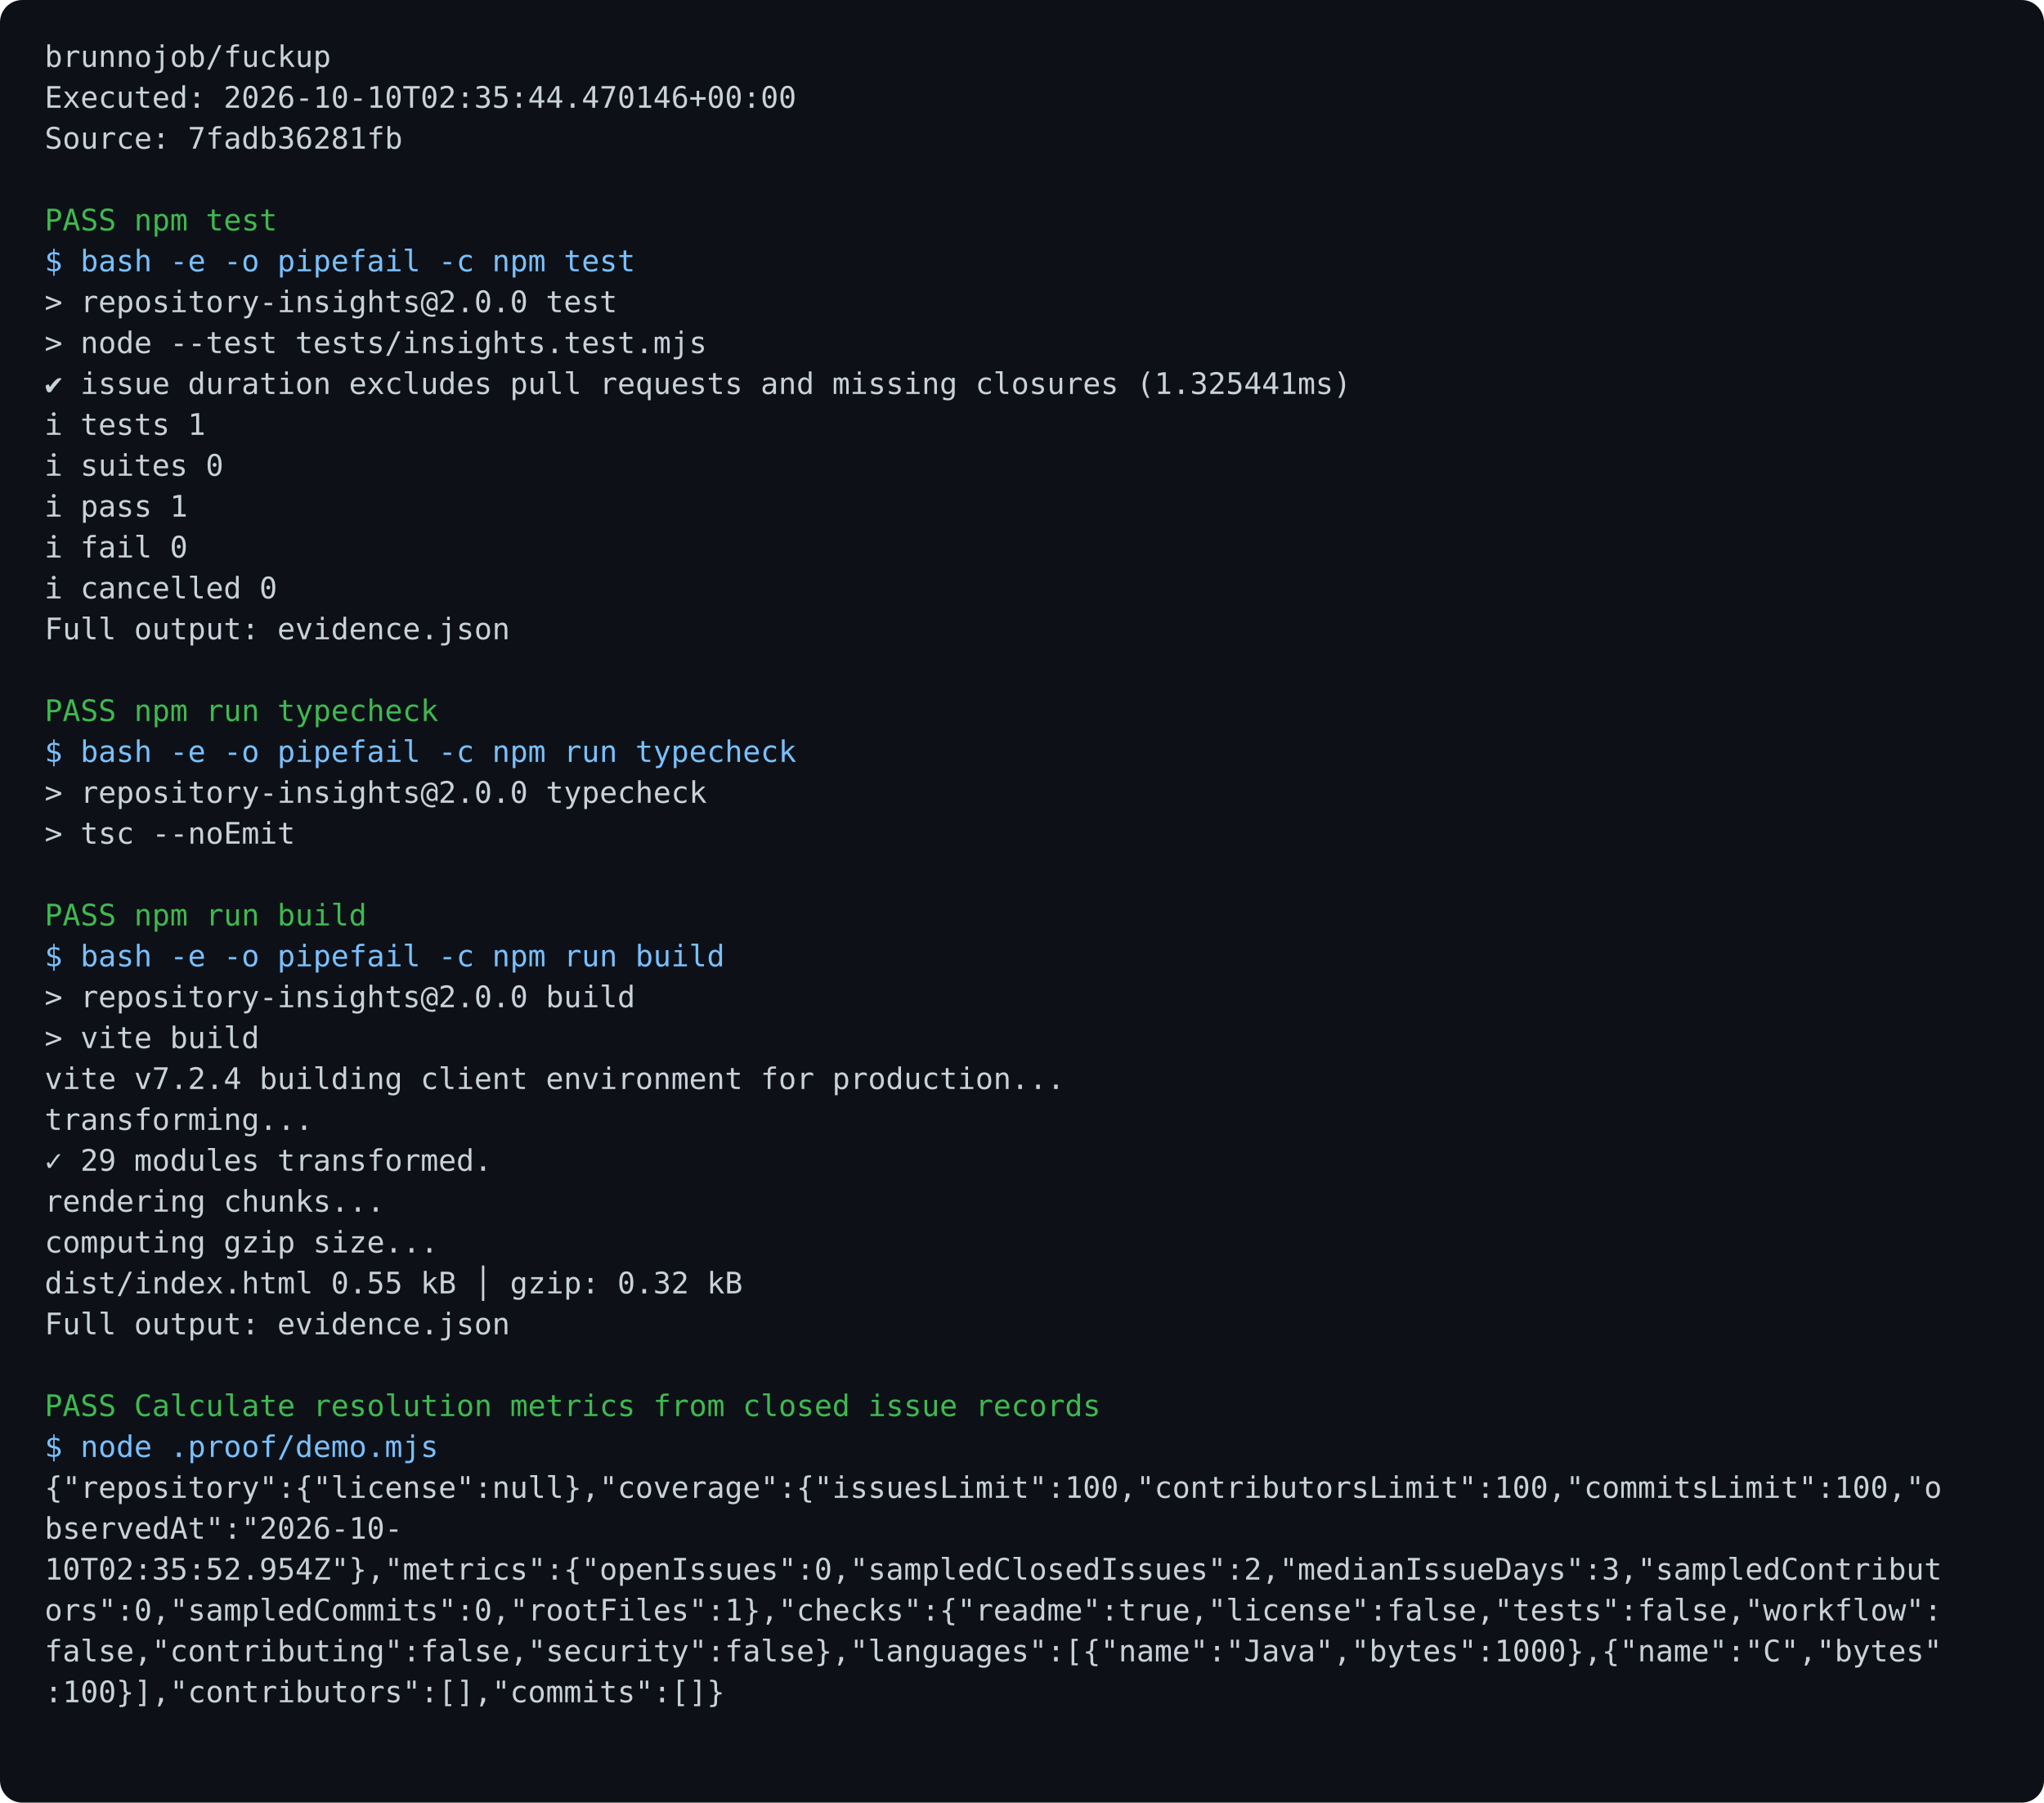
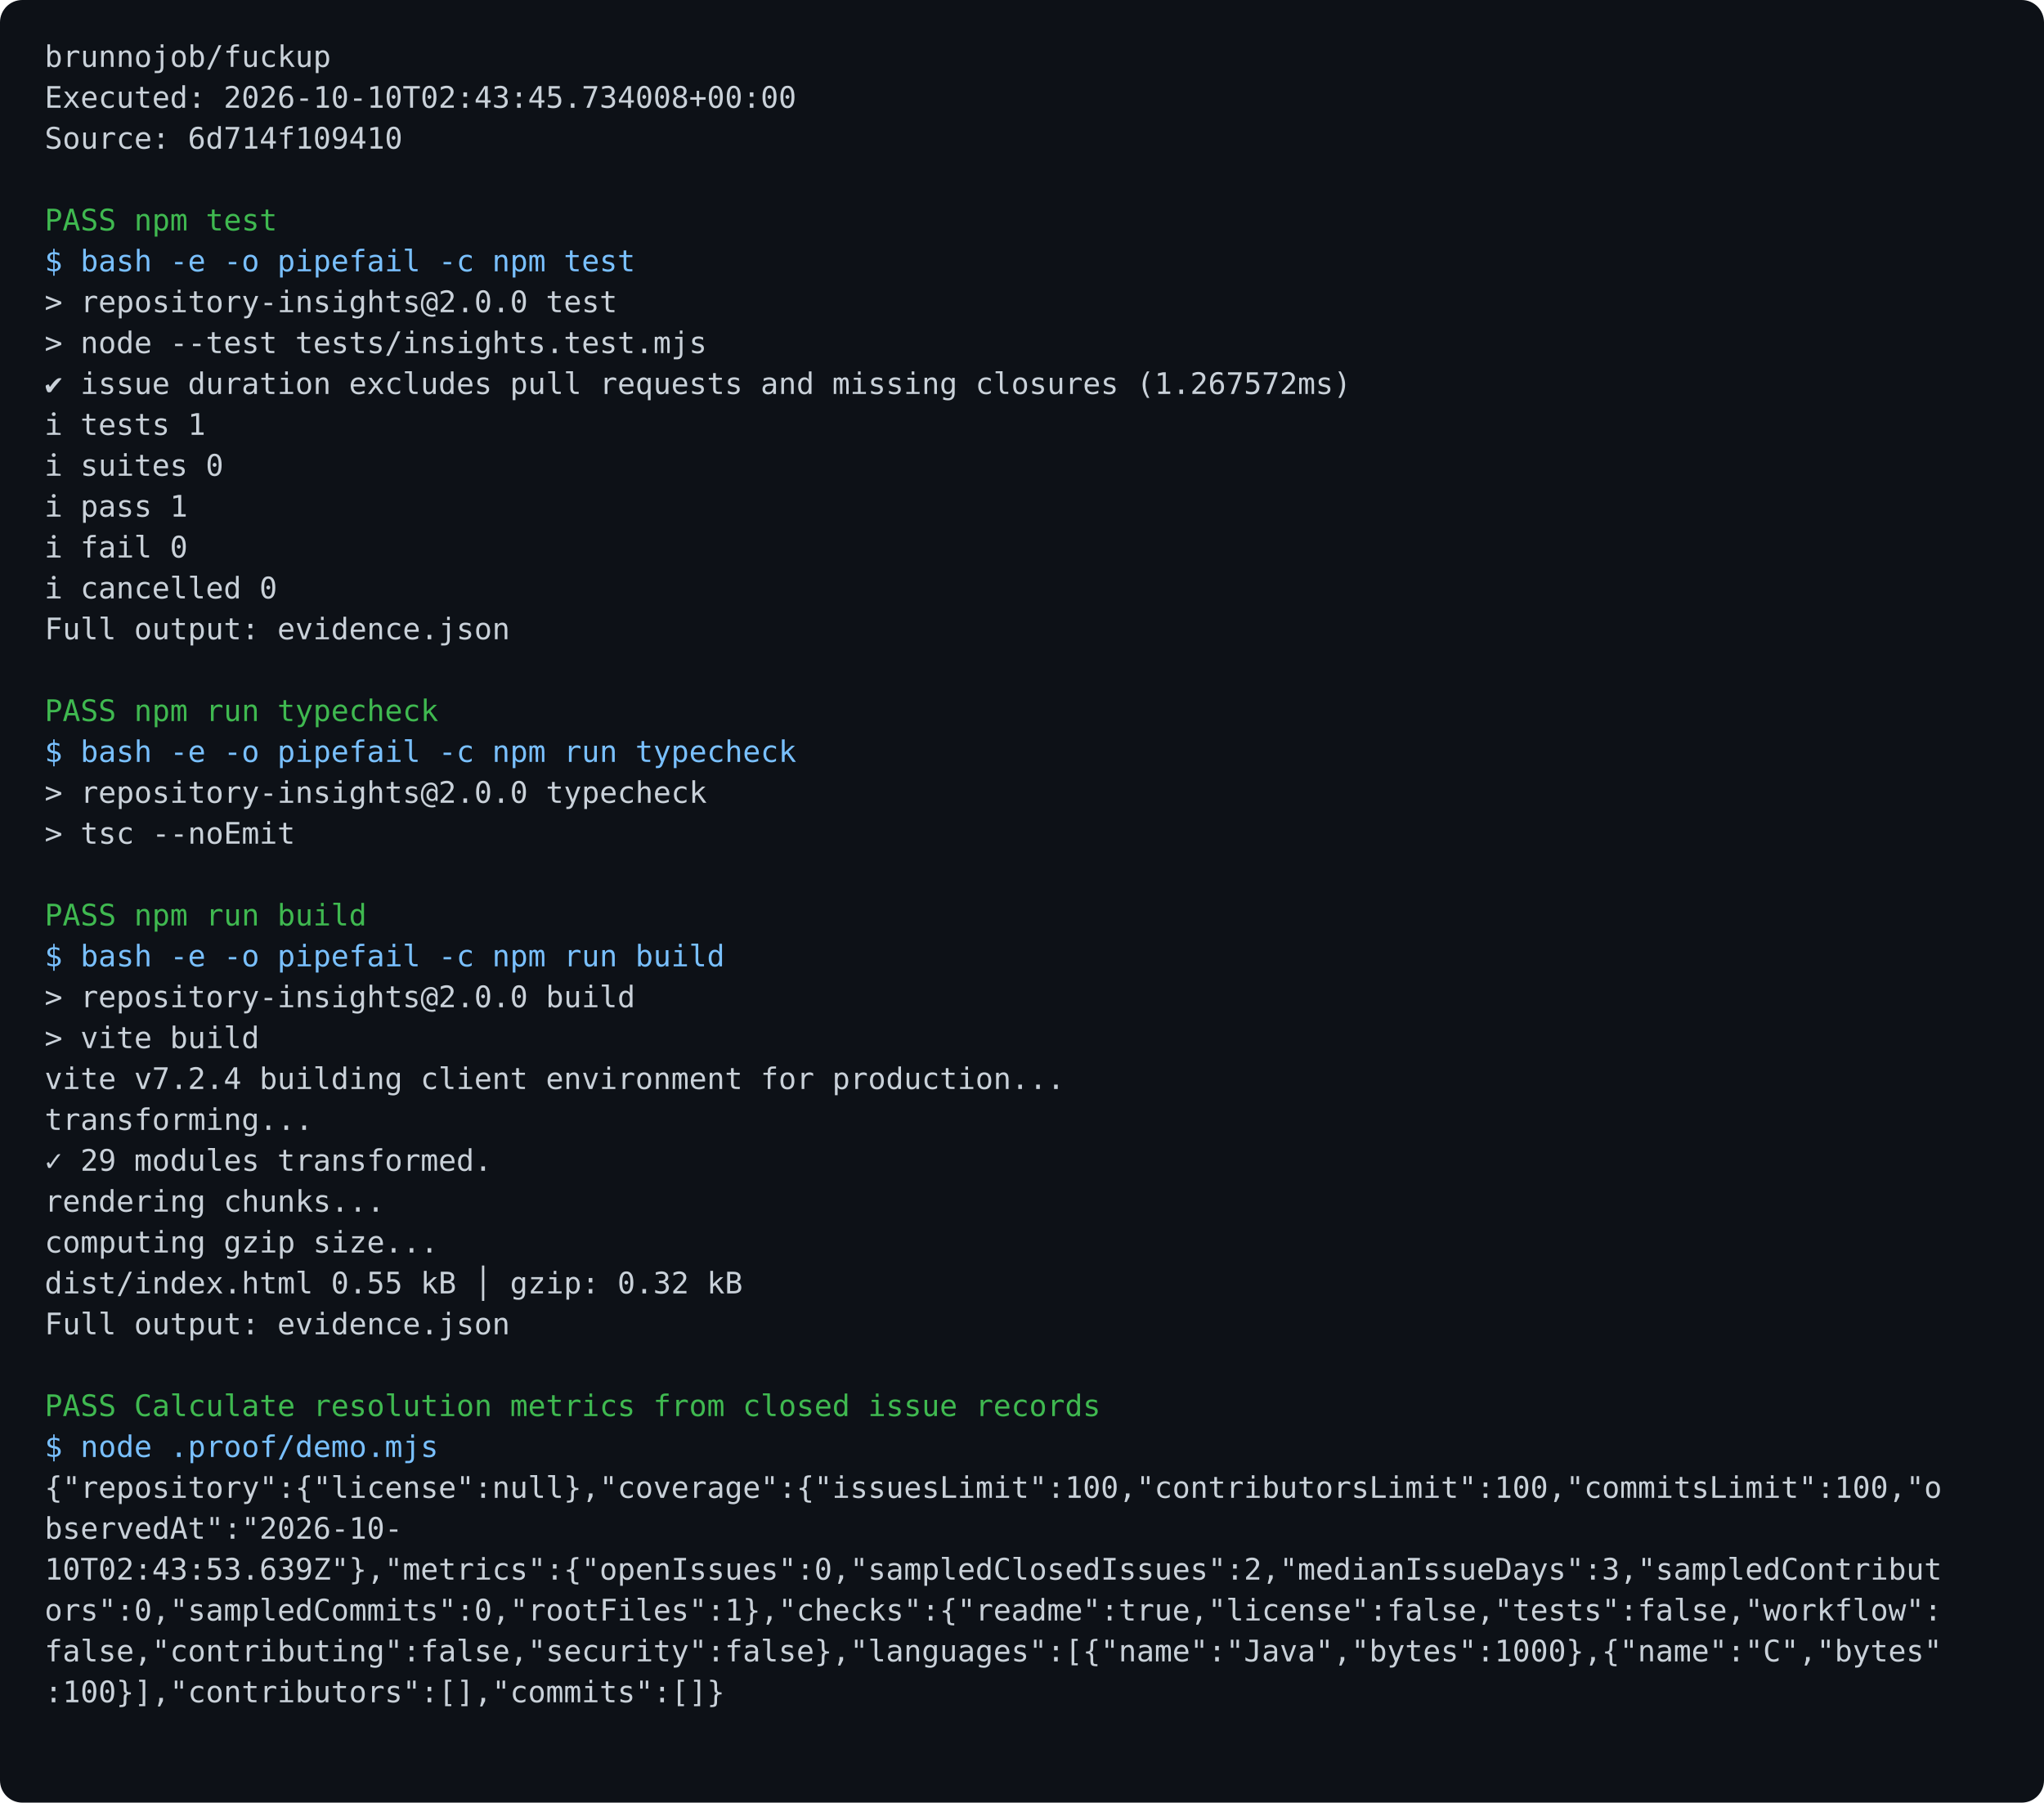
<svg xmlns="http://www.w3.org/2000/svg" width="1100" height="970" viewBox="0 0 1100 970">
  <rect width="1100" height="970" rx="12" fill="#0d1117" />
  <g font-family="monospace" font-size="16">
    <text x="24" y="36" fill="#c9d1d9">brunnojob/fuckup</text>
-     <text x="24" y="58" fill="#c9d1d9">Executed: 2026-10-10T02:35:44.470146+00:00</text>
-     <text x="24" y="80" fill="#c9d1d9">Source: 7fadb36281fb</text>
+     <text x="24" y="58" fill="#c9d1d9">Executed: 2026-10-10T02:43:45.734008+00:00</text>
+     <text x="24" y="80" fill="#c9d1d9">Source: 6d714f109410</text>
    <text x="24" y="102" fill="#c9d1d9" />
    <text x="24" y="124" fill="#3fb950">PASS npm test</text>
    <text x="24" y="146" fill="#79c0ff">$ bash -e -o pipefail -c npm test</text>
    <text x="24" y="168" fill="#c9d1d9">&gt; repository-insights@2.0.0 test</text>
    <text x="24" y="190" fill="#c9d1d9">&gt; node --test tests/insights.test.mjs</text>
-     <text x="24" y="212" fill="#c9d1d9">✔ issue duration excludes pull requests and missing closures (1.325441ms)</text>
+     <text x="24" y="212" fill="#c9d1d9">✔ issue duration excludes pull requests and missing closures (1.267572ms)</text>
    <text x="24" y="234" fill="#c9d1d9">ℹ tests 1</text>
    <text x="24" y="256" fill="#c9d1d9">ℹ suites 0</text>
    <text x="24" y="278" fill="#c9d1d9">ℹ pass 1</text>
    <text x="24" y="300" fill="#c9d1d9">ℹ fail 0</text>
    <text x="24" y="322" fill="#c9d1d9">ℹ cancelled 0</text>
    <text x="24" y="344" fill="#c9d1d9">Full output: evidence.json</text>
    <text x="24" y="366" fill="#c9d1d9" />
    <text x="24" y="388" fill="#3fb950">PASS npm run typecheck</text>
    <text x="24" y="410" fill="#79c0ff">$ bash -e -o pipefail -c npm run typecheck</text>
    <text x="24" y="432" fill="#c9d1d9">&gt; repository-insights@2.0.0 typecheck</text>
    <text x="24" y="454" fill="#c9d1d9">&gt; tsc --noEmit</text>
    <text x="24" y="476" fill="#c9d1d9" />
    <text x="24" y="498" fill="#3fb950">PASS npm run build</text>
    <text x="24" y="520" fill="#79c0ff">$ bash -e -o pipefail -c npm run build</text>
    <text x="24" y="542" fill="#c9d1d9">&gt; repository-insights@2.0.0 build</text>
    <text x="24" y="564" fill="#c9d1d9">&gt; vite build</text>
    <text x="24" y="586" fill="#c9d1d9">vite v7.2.4 building client environment for production...</text>
    <text x="24" y="608" fill="#c9d1d9">transforming...</text>
    <text x="24" y="630" fill="#c9d1d9">✓ 29 modules transformed.</text>
    <text x="24" y="652" fill="#c9d1d9">rendering chunks...</text>
    <text x="24" y="674" fill="#c9d1d9">computing gzip size...</text>
    <text x="24" y="696" fill="#c9d1d9">dist/index.html                   0.55 kB │ gzip:  0.32 kB</text>
    <text x="24" y="718" fill="#c9d1d9">Full output: evidence.json</text>
    <text x="24" y="740" fill="#c9d1d9" />
    <text x="24" y="762" fill="#3fb950">PASS Calculate resolution metrics from closed issue records</text>
    <text x="24" y="784" fill="#79c0ff">$ node .proof/demo.mjs</text>
    <text x="24" y="806" fill="#c9d1d9">{"repository":{"license":null},"coverage":{"issuesLimit":100,"contributorsLimit":100,"commitsLimit":100,"o</text>
    <text x="24" y="828" fill="#c9d1d9">bservedAt":"2026-10-</text>
-     <text x="24" y="850" fill="#c9d1d9">10T02:35:52.954Z"},"metrics":{"openIssues":0,"sampledClosedIssues":2,"medianIssueDays":3,"sampledContribut</text>
+     <text x="24" y="850" fill="#c9d1d9">10T02:43:53.639Z"},"metrics":{"openIssues":0,"sampledClosedIssues":2,"medianIssueDays":3,"sampledContribut</text>
    <text x="24" y="872" fill="#c9d1d9">ors":0,"sampledCommits":0,"rootFiles":1},"checks":{"readme":true,"license":false,"tests":false,"workflow":</text>
    <text x="24" y="894" fill="#c9d1d9">false,"contributing":false,"security":false},"languages":[{"name":"Java","bytes":1000},{"name":"C","bytes"</text>
    <text x="24" y="916" fill="#c9d1d9">:100}],"contributors":[],"commits":[]}</text>
  </g>
</svg>
